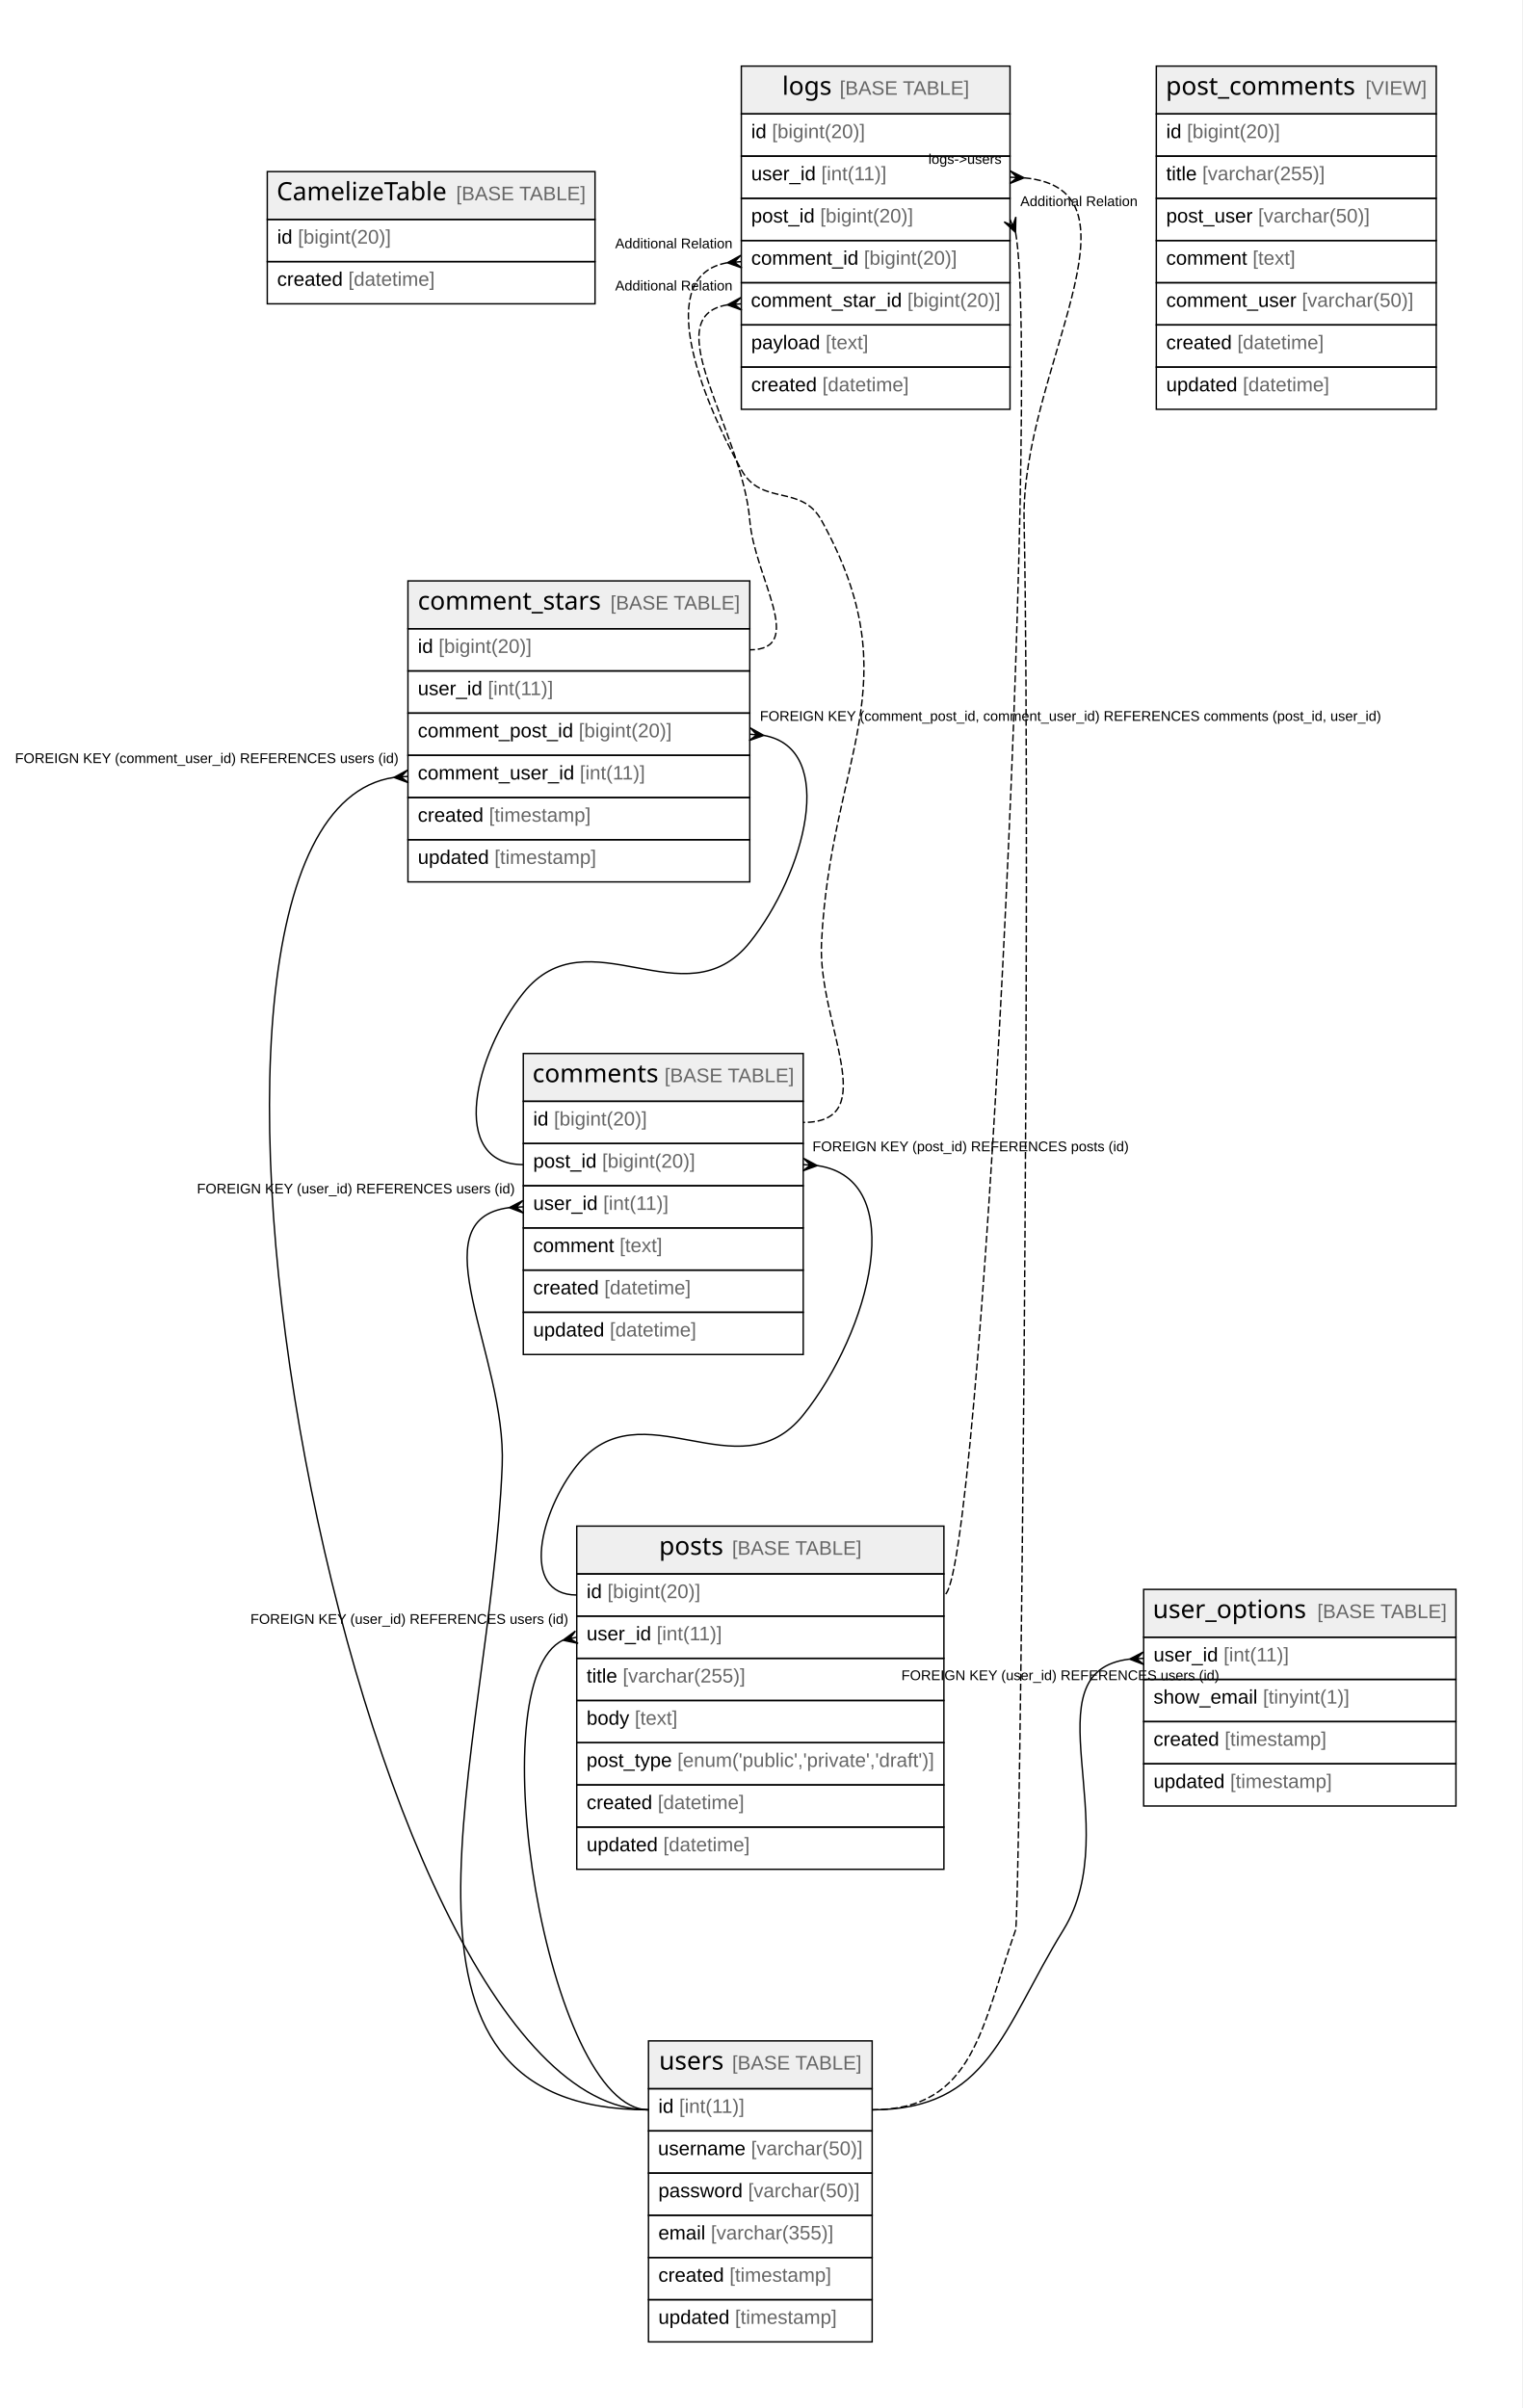
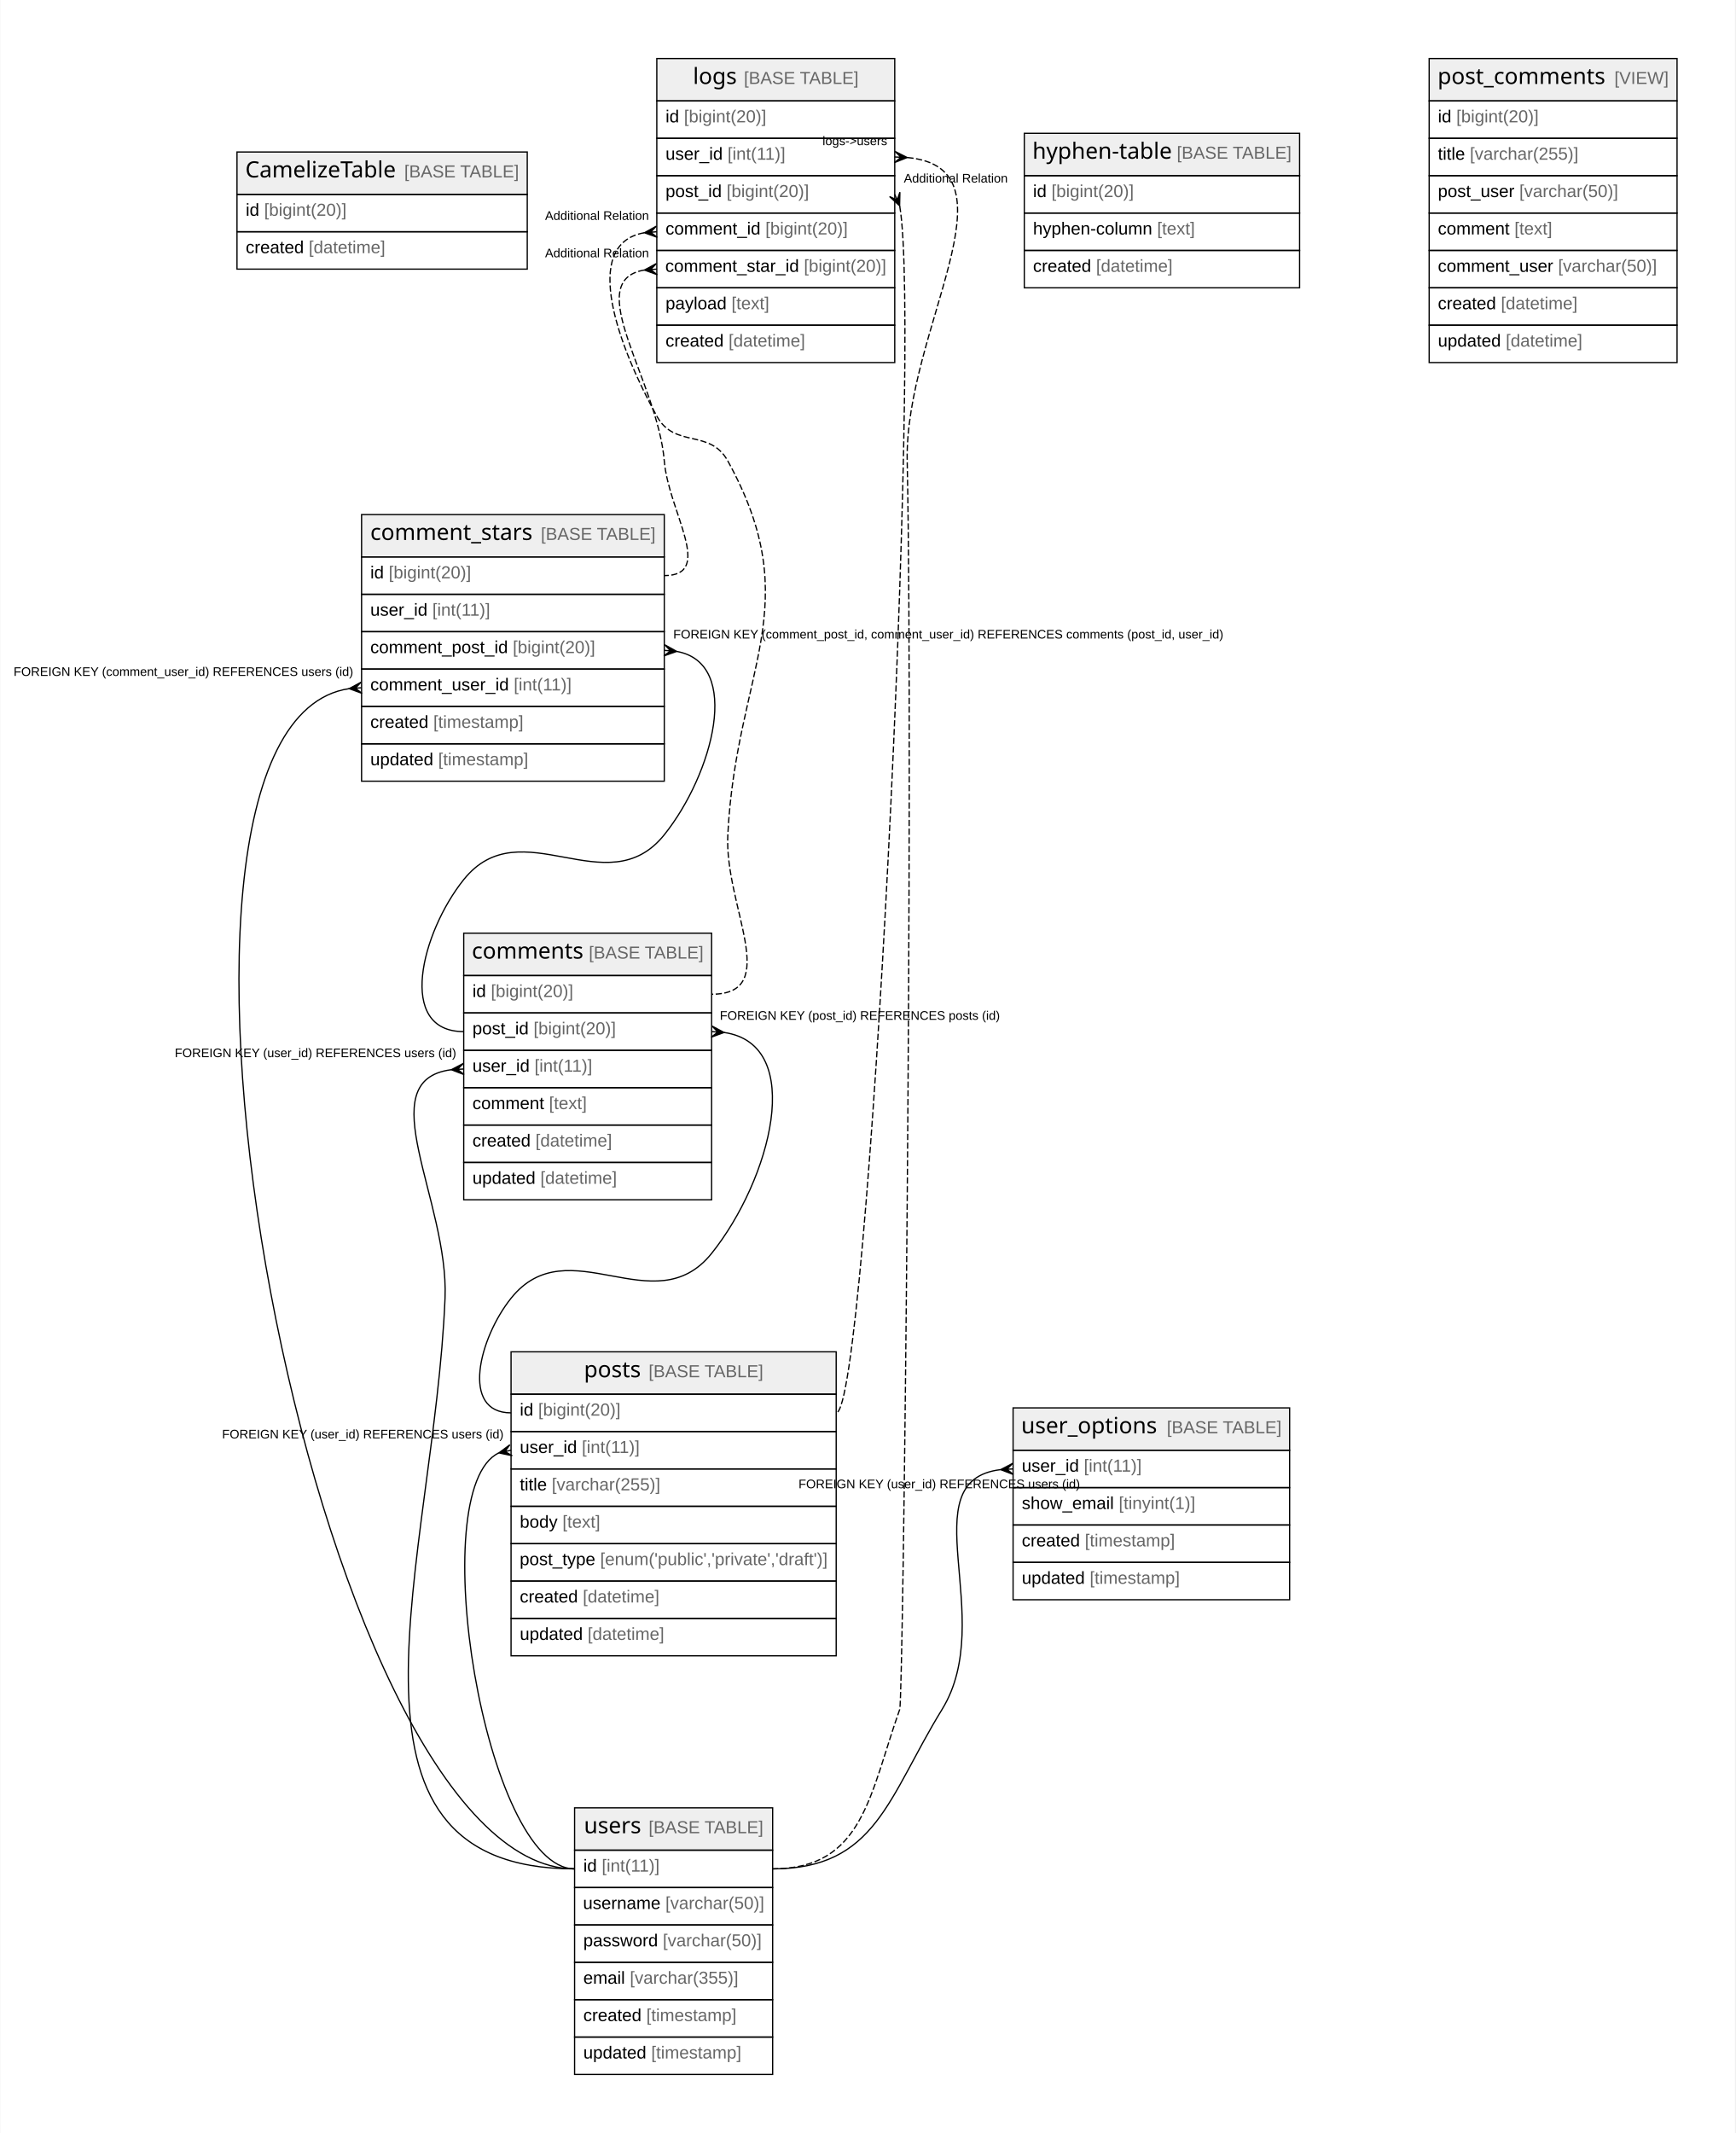
- <svg xmlns="http://www.w3.org/2000/svg" width="1082pt" height="1712pt" viewBox="0.00 0.00 1082.00 1712.00">
+ <svg xmlns="http://www.w3.org/2000/svg" width="1393pt" height="1712pt" viewBox="0.00 0.00 1392.50 1712.00">
  <g id="graph0" class="graph" transform="scale(1 1) rotate(0) translate(4 1708)">
-     <polygon fill="#ffffff" stroke="transparent" points="-4,4 -4,-1708 1078,-1708 1078,4 -4,4" />
+     <polygon fill="#ffffff" stroke="transparent" points="-4,4 -4,-1708 1388.5,-1708 1388.5,4 -4,4" />
    <g id="node1" class="node">
      <polygon fill="#efefef" stroke="transparent" points="186,-1552 186,-1586 419,-1586 419,-1552 186,-1552" />
      <polygon fill="none" stroke="#000000" points="186,-1552 186,-1586 419,-1586 419,-1552 186,-1552" />
      <text text-anchor="start" x="192.658" y="-1565.6" font-family="Arial Bold" font-size="18.00" fill="#000000">CamelizeTable</text>
      <text text-anchor="start" x="316.373" y="-1565.6" font-family="Arial" font-size="14.00" fill="#000000"> </text>
      <text text-anchor="start" x="320.262" y="-1565.6" font-family="Arial" font-size="14.00" fill="#666666">[BASE TABLE]</text>
      <polygon fill="none" stroke="#000000" points="186,-1522 186,-1552 419,-1552 419,-1522 186,-1522" />
      <text text-anchor="start" x="193" y="-1534.8" font-family="Arial" font-size="14.00" fill="#000000">id </text>
      <text text-anchor="start" x="207.786" y="-1534.8" font-family="Arial" font-size="14.00" fill="#666666">[bigint(20)]</text>
      <polygon fill="none" stroke="#000000" points="186,-1492 186,-1522 419,-1522 419,-1492 186,-1492" />
      <text text-anchor="start" x="193" y="-1504.8" font-family="Arial" font-size="14.00" fill="#000000">created </text>
      <text text-anchor="start" x="243.586" y="-1504.8" font-family="Arial" font-size="14.00" fill="#666666">[datetime]</text>
    </g>
    <g id="node2" class="node">
      <polygon fill="#efefef" stroke="transparent" points="286,-1261 286,-1295 529,-1295 529,-1261 286,-1261" />
      <polygon fill="none" stroke="#000000" points="286,-1261 286,-1295 529,-1295 529,-1261 286,-1261" />
      <text text-anchor="start" x="292.986" y="-1274.6" font-family="Arial Bold" font-size="18.00" fill="#000000">comment_stars</text>
      <text text-anchor="start" x="426.044" y="-1274.6" font-family="Arial" font-size="14.00" fill="#000000"> </text>
      <text text-anchor="start" x="429.934" y="-1274.6" font-family="Arial" font-size="14.00" fill="#666666">[BASE TABLE]</text>
      <polygon fill="none" stroke="#000000" points="286,-1231 286,-1261 529,-1261 529,-1231 286,-1231" />
      <text text-anchor="start" x="293" y="-1243.8" font-family="Arial" font-size="14.00" fill="#000000">id </text>
      <text text-anchor="start" x="307.786" y="-1243.8" font-family="Arial" font-size="14.00" fill="#666666">[bigint(20)]</text>
      <polygon fill="none" stroke="#000000" points="286,-1201 286,-1231 529,-1231 529,-1201 286,-1201" />
      <text text-anchor="start" x="293" y="-1213.8" font-family="Arial" font-size="14.00" fill="#000000">user_id </text>
      <text text-anchor="start" x="342.807" y="-1213.8" font-family="Arial" font-size="14.00" fill="#666666">[int(11)]</text>
      <polygon fill="none" stroke="#000000" points="286,-1171 286,-1201 529,-1201 529,-1171 286,-1171" />
      <text text-anchor="start" x="293" y="-1183.8" font-family="Arial" font-size="14.00" fill="#000000">comment_post_id </text>
      <text text-anchor="start" x="407.393" y="-1183.8" font-family="Arial" font-size="14.00" fill="#666666">[bigint(20)]</text>
      <polygon fill="none" stroke="#000000" points="286,-1141 286,-1171 529,-1171 529,-1141 286,-1141" />
      <text text-anchor="start" x="293" y="-1153.8" font-family="Arial" font-size="14.00" fill="#000000">comment_user_id </text>
      <text text-anchor="start" x="408.165" y="-1153.8" font-family="Arial" font-size="14.00" fill="#666666">[int(11)]</text>
      <polygon fill="none" stroke="#000000" points="286,-1111 286,-1141 529,-1141 529,-1111 286,-1111" />
      <text text-anchor="start" x="293" y="-1123.8" font-family="Arial" font-size="14.00" fill="#000000">created </text>
      <text text-anchor="start" x="343.586" y="-1123.8" font-family="Arial" font-size="14.00" fill="#666666">[timestamp]</text>
      <polygon fill="none" stroke="#000000" points="286,-1081 286,-1111 529,-1111 529,-1081 286,-1081" />
      <text text-anchor="start" x="293" y="-1093.8" font-family="Arial" font-size="14.00" fill="#000000">updated </text>
      <text text-anchor="start" x="347.496" y="-1093.8" font-family="Arial" font-size="14.00" fill="#666666">[timestamp]</text>
    </g>
    <g id="node3" class="node">
      <polygon fill="#efefef" stroke="transparent" points="368,-925 368,-959 567,-959 567,-925 368,-925" />
      <polygon fill="none" stroke="#000000" points="368,-925 368,-959 567,-959 567,-925 368,-925" />
      <text text-anchor="start" x="374.502" y="-938.6" font-family="Arial Bold" font-size="18.00" fill="#000000">comments</text>
      <text text-anchor="start" x="464.528" y="-938.6" font-family="Arial" font-size="14.00" fill="#000000"> </text>
      <text text-anchor="start" x="468.418" y="-938.6" font-family="Arial" font-size="14.00" fill="#666666">[BASE TABLE]</text>
      <polygon fill="none" stroke="#000000" points="368,-895 368,-925 567,-925 567,-895 368,-895" />
      <text text-anchor="start" x="375" y="-907.8" font-family="Arial" font-size="14.00" fill="#000000">id </text>
      <text text-anchor="start" x="389.786" y="-907.8" font-family="Arial" font-size="14.00" fill="#666666">[bigint(20)]</text>
      <polygon fill="none" stroke="#000000" points="368,-865 368,-895 567,-895 567,-865 368,-865" />
      <text text-anchor="start" x="375" y="-877.8" font-family="Arial" font-size="14.00" fill="#000000">post_id </text>
      <text text-anchor="start" x="424.034" y="-877.8" font-family="Arial" font-size="14.00" fill="#666666">[bigint(20)]</text>
      <polygon fill="none" stroke="#000000" points="368,-835 368,-865 567,-865 567,-835 368,-835" />
      <text text-anchor="start" x="375" y="-847.8" font-family="Arial" font-size="14.00" fill="#000000">user_id </text>
      <text text-anchor="start" x="424.807" y="-847.8" font-family="Arial" font-size="14.00" fill="#666666">[int(11)]</text>
      <polygon fill="none" stroke="#000000" points="368,-805 368,-835 567,-835 567,-805 368,-805" />
      <text text-anchor="start" x="375" y="-817.8" font-family="Arial" font-size="14.00" fill="#000000">comment </text>
      <text text-anchor="start" x="436.462" y="-817.8" font-family="Arial" font-size="14.00" fill="#666666">[text]</text>
      <polygon fill="none" stroke="#000000" points="368,-775 368,-805 567,-805 567,-775 368,-775" />
      <text text-anchor="start" x="375" y="-787.8" font-family="Arial" font-size="14.00" fill="#000000">created </text>
      <text text-anchor="start" x="425.586" y="-787.8" font-family="Arial" font-size="14.00" fill="#666666">[datetime]</text>
      <polygon fill="none" stroke="#000000" points="368,-745 368,-775 567,-775 567,-745 368,-745" />
      <text text-anchor="start" x="375" y="-757.8" font-family="Arial" font-size="14.00" fill="#000000">updated </text>
      <text text-anchor="start" x="429.496" y="-757.8" font-family="Arial" font-size="14.00" fill="#666666">[datetime]</text>
    </g>
    <g id="edge2" class="edge">
      <path fill="none" stroke="#000000" d="M538.992,-1185.156C592.032,-1175.563 567.876,-1086.529 529,-1038 483.158,-980.775 413.842,-1059.225 368,-1002 334.099,-959.682 313.778,-880 368,-880" />
      <polygon fill="#000000" stroke="#000000" points="538.965,-1185.158 528.621,-1181.516 533.982,-1185.579 529,-1186 529,-1186 529,-1186 533.982,-1185.579 529.379,-1190.484 538.965,-1185.158 538.965,-1185.158" />
      <text text-anchor="start" x="536.182" y="-1195.5" font-family="Arial" font-size="10.00" fill="#000000">FOREIGN KEY (comment_post_id, comment_user_id) REFERENCES comments (post_id, user_id)</text>
    </g>
-     <g id="node8" class="node">
+     <g id="node9" class="node">
      <polygon fill="#efefef" stroke="transparent" points="457,-223 457,-257 616,-257 616,-223 457,-223" />
      <polygon fill="none" stroke="#000000" points="457,-223 457,-257 616,-257 616,-223 457,-223" />
      <text text-anchor="start" x="464.499" y="-236.6" font-family="Arial Bold" font-size="18.00" fill="#000000">users</text>
      <text text-anchor="start" x="512.531" y="-236.6" font-family="Arial" font-size="14.00" fill="#000000"> </text>
      <text text-anchor="start" x="516.421" y="-236.6" font-family="Arial" font-size="14.00" fill="#666666">[BASE TABLE]</text>
      <polygon fill="none" stroke="#000000" points="457,-193 457,-223 616,-223 616,-193 457,-193" />
      <text text-anchor="start" x="464" y="-205.8" font-family="Arial" font-size="14.00" fill="#000000">id </text>
      <text text-anchor="start" x="478.786" y="-205.8" font-family="Arial" font-size="14.00" fill="#666666">[int(11)]</text>
      <polygon fill="none" stroke="#000000" points="457,-163 457,-193 616,-193 616,-163 457,-163" />
      <text text-anchor="start" x="463.748" y="-175.8" font-family="Arial" font-size="14.00" fill="#000000">username </text>
      <text text-anchor="start" x="529.893" y="-175.8" font-family="Arial" font-size="14.00" fill="#666666">[varchar(50)]</text>
      <polygon fill="none" stroke="#000000" points="457,-133 457,-163 616,-163 616,-133 457,-133" />
      <text text-anchor="start" x="464" y="-145.8" font-family="Arial" font-size="14.00" fill="#000000">password </text>
      <text text-anchor="start" x="527.807" y="-145.8" font-family="Arial" font-size="14.00" fill="#666666">[varchar(50)]</text>
      <polygon fill="none" stroke="#000000" points="457,-103 457,-133 616,-133 616,-103 457,-103" />
      <text text-anchor="start" x="464" y="-115.8" font-family="Arial" font-size="14.00" fill="#000000">email </text>
      <text text-anchor="start" x="501.345" y="-115.8" font-family="Arial" font-size="14.00" fill="#666666">[varchar(355)]</text>
      <polygon fill="none" stroke="#000000" points="457,-73 457,-103 616,-103 616,-73 457,-73" />
      <text text-anchor="start" x="464" y="-85.8" font-family="Arial" font-size="14.00" fill="#000000">created </text>
      <text text-anchor="start" x="514.586" y="-85.8" font-family="Arial" font-size="14.00" fill="#666666">[timestamp]</text>
      <polygon fill="none" stroke="#000000" points="457,-43 457,-73 616,-73 616,-43 457,-43" />
      <text text-anchor="start" x="464" y="-55.8" font-family="Arial" font-size="14.00" fill="#000000">updated </text>
      <text text-anchor="start" x="518.496" y="-55.8" font-family="Arial" font-size="14.00" fill="#666666">[timestamp]</text>
    </g>
    <g id="edge1" class="edge">
      <path fill="none" stroke="#000000" d="M275.951,-1155.27C77.456,-1125.695 246.383,-208 457,-208" />
      <polygon fill="#000000" stroke="#000000" points="276.026,-1155.275 285.674,-1160.488 281.013,-1155.638 286,-1156 286,-1156 286,-1156 281.013,-1155.638 286.326,-1151.512 276.026,-1155.275 276.026,-1155.275" />
      <text text-anchor="start" x="6.669" y="-1165.5" font-family="Arial" font-size="10.00" fill="#000000">FOREIGN KEY (comment_user_id) REFERENCES users (id)</text>
    </g>
-     <g id="node6" class="node">
+     <g id="node7" class="node">
      <polygon fill="#efefef" stroke="transparent" points="406,-589 406,-623 667,-623 667,-589 406,-589" />
      <polygon fill="none" stroke="#000000" points="406,-589 406,-623 667,-623 667,-589 406,-589" />
      <text text-anchor="start" x="464.512" y="-602.6" font-family="Arial Bold" font-size="18.00" fill="#000000">posts</text>
      <text text-anchor="start" x="512.518" y="-602.6" font-family="Arial" font-size="14.00" fill="#000000"> </text>
      <text text-anchor="start" x="516.408" y="-602.6" font-family="Arial" font-size="14.00" fill="#666666">[BASE TABLE]</text>
      <polygon fill="none" stroke="#000000" points="406,-559 406,-589 667,-589 667,-559 406,-559" />
      <text text-anchor="start" x="413" y="-571.8" font-family="Arial" font-size="14.00" fill="#000000">id </text>
      <text text-anchor="start" x="427.786" y="-571.8" font-family="Arial" font-size="14.00" fill="#666666">[bigint(20)]</text>
      <polygon fill="none" stroke="#000000" points="406,-529 406,-559 667,-559 667,-529 406,-529" />
      <text text-anchor="start" x="413" y="-541.8" font-family="Arial" font-size="14.00" fill="#000000">user_id </text>
      <text text-anchor="start" x="462.807" y="-541.8" font-family="Arial" font-size="14.00" fill="#666666">[int(11)]</text>
      <polygon fill="none" stroke="#000000" points="406,-499 406,-529 667,-529 667,-499 406,-499" />
      <text text-anchor="start" x="413" y="-511.8" font-family="Arial" font-size="14.00" fill="#000000">title </text>
      <text text-anchor="start" x="438.676" y="-511.8" font-family="Arial" font-size="14.00" fill="#666666">[varchar(255)]</text>
      <polygon fill="none" stroke="#000000" points="406,-469 406,-499 667,-499 667,-469 406,-469" />
      <text text-anchor="start" x="413" y="-481.8" font-family="Arial" font-size="14.00" fill="#000000">body </text>
      <text text-anchor="start" x="447.248" y="-481.8" font-family="Arial" font-size="14.00" fill="#666666">[text]</text>
      <polygon fill="none" stroke="#000000" points="406,-439 406,-469 667,-469 667,-439 406,-439" />
      <text text-anchor="start" x="412.923" y="-451.8" font-family="Arial" font-size="14.00" fill="#000000">post_type </text>
      <text text-anchor="start" x="477.523" y="-451.8" font-family="Arial" font-size="14.00" fill="#666666">[enum('public','private','draft')]</text>
      <polygon fill="none" stroke="#000000" points="406,-409 406,-439 667,-439 667,-409 406,-409" />
      <text text-anchor="start" x="413" y="-421.8" font-family="Arial" font-size="14.00" fill="#000000">created </text>
      <text text-anchor="start" x="463.586" y="-421.8" font-family="Arial" font-size="14.00" fill="#666666">[datetime]</text>
      <polygon fill="none" stroke="#000000" points="406,-379 406,-409 667,-409 667,-379 406,-379" />
      <text text-anchor="start" x="413" y="-391.8" font-family="Arial" font-size="14.00" fill="#000000">updated </text>
      <text text-anchor="start" x="467.496" y="-391.8" font-family="Arial" font-size="14.00" fill="#666666">[datetime]</text>
    </g>
    <g id="edge3" class="edge">
      <path fill="none" stroke="#000000" d="M577.011,-879.312C643.407,-869.665 614.24,-760.969 567,-702 521.158,-644.775 451.842,-723.225 406,-666 380.436,-634.088 365.111,-574 406,-574" />
      <polygon fill="#000000" stroke="#000000" points="576.976,-879.314 566.691,-875.511 571.988,-879.657 567,-880 567,-880 567,-880 571.988,-879.657 567.309,-884.489 576.976,-879.314 576.976,-879.314" />
      <text text-anchor="start" x="573.563" y="-889.5" font-family="Arial" font-size="10.00" fill="#000000">FOREIGN KEY (post_id) REFERENCES posts (id)</text>
    </g>
    <g id="edge4" class="edge">
      <path fill="none" stroke="#000000" d="M357.845,-849.394C292.126,-840.875 356.186,-744.298 353,-666 344.513,-457.435 248.262,-208 457,-208" />
      <polygon fill="#000000" stroke="#000000" points="358.018,-849.404 367.732,-854.492 363.009,-849.702 368,-850 368,-850 368,-850 363.009,-849.702 368.268,-845.508 358.018,-849.404 358.018,-849.404" />
      <text text-anchor="start" x="136.012" y="-859.5" font-family="Arial" font-size="10.00" fill="#000000">FOREIGN KEY (user_id) REFERENCES users (id)</text>
    </g>
    <g id="node4" class="node">
+       <polygon fill="#efefef" stroke="transparent" points="818,-1567 818,-1601 1039,-1601 1039,-1567 818,-1567" />
+       <polygon fill="none" stroke="#000000" points="818,-1567 818,-1601 1039,-1601 1039,-1567 818,-1567" />
+       <text text-anchor="start" x="824.511" y="-1580.6" font-family="Arial Bold" font-size="18.00" fill="#000000">hyphen-table</text>
+       <text text-anchor="start" x="936.519" y="-1580.6" font-family="Arial" font-size="14.00" fill="#000000"> </text>
+       <text text-anchor="start" x="940.409" y="-1580.6" font-family="Arial" font-size="14.00" fill="#666666">[BASE TABLE]</text>
+       <polygon fill="none" stroke="#000000" points="818,-1537 818,-1567 1039,-1567 1039,-1537 818,-1537" />
+       <text text-anchor="start" x="825" y="-1549.8" font-family="Arial" font-size="14.00" fill="#000000">id </text>
+       <text text-anchor="start" x="839.786" y="-1549.8" font-family="Arial" font-size="14.00" fill="#666666">[bigint(20)]</text>
+       <polygon fill="none" stroke="#000000" points="818,-1507 818,-1537 1039,-1537 1039,-1507 818,-1507" />
+       <text text-anchor="start" x="825" y="-1519.8" font-family="Arial" font-size="14.00" fill="#000000">hyphen-column </text>
+       <text text-anchor="start" x="924.613" y="-1519.8" font-family="Arial" font-size="14.00" fill="#666666">[text]</text>
+       <polygon fill="none" stroke="#000000" points="818,-1477 818,-1507 1039,-1507 1039,-1477 818,-1477" />
+       <text text-anchor="start" x="825" y="-1489.8" font-family="Arial" font-size="14.00" fill="#000000">created </text>
+       <text text-anchor="start" x="875.586" y="-1489.8" font-family="Arial" font-size="14.00" fill="#666666">[datetime]</text>
+     </g>
+     <g id="node5" class="node">
      <polygon fill="#efefef" stroke="transparent" points="523,-1627 523,-1661 714,-1661 714,-1627 523,-1627" />
      <polygon fill="none" stroke="#000000" points="523,-1627 523,-1661 714,-1661 714,-1627 523,-1627" />
      <text text-anchor="start" x="552.014" y="-1640.6" font-family="Arial Bold" font-size="18.00" fill="#000000">logs</text>
      <text text-anchor="start" x="589.016" y="-1640.6" font-family="Arial" font-size="14.00" fill="#000000"> </text>
      <text text-anchor="start" x="592.906" y="-1640.6" font-family="Arial" font-size="14.00" fill="#666666">[BASE TABLE]</text>
      <polygon fill="none" stroke="#000000" points="523,-1597 523,-1627 714,-1627 714,-1597 523,-1597" />
      <text text-anchor="start" x="530" y="-1609.8" font-family="Arial" font-size="14.00" fill="#000000">id </text>
      <text text-anchor="start" x="544.786" y="-1609.8" font-family="Arial" font-size="14.00" fill="#666666">[bigint(20)]</text>
      <polygon fill="none" stroke="#000000" points="523,-1567 523,-1597 714,-1597 714,-1567 523,-1567" />
      <text text-anchor="start" x="530" y="-1579.8" font-family="Arial" font-size="14.00" fill="#000000">user_id </text>
      <text text-anchor="start" x="579.807" y="-1579.8" font-family="Arial" font-size="14.00" fill="#666666">[int(11)]</text>
      <polygon fill="none" stroke="#000000" points="523,-1537 523,-1567 714,-1567 714,-1537 523,-1537" />
      <text text-anchor="start" x="530" y="-1549.8" font-family="Arial" font-size="14.00" fill="#000000">post_id </text>
      <text text-anchor="start" x="579.034" y="-1549.8" font-family="Arial" font-size="14.00" fill="#666666">[bigint(20)]</text>
      <polygon fill="none" stroke="#000000" points="523,-1507 523,-1537 714,-1537 714,-1507 523,-1507" />
      <text text-anchor="start" x="530" y="-1519.8" font-family="Arial" font-size="14.00" fill="#000000">comment_id </text>
      <text text-anchor="start" x="610.144" y="-1519.8" font-family="Arial" font-size="14.00" fill="#666666">[bigint(20)]</text>
      <polygon fill="none" stroke="#000000" points="523,-1477 523,-1507 714,-1507 714,-1477 523,-1477" />
      <text text-anchor="start" x="529.793" y="-1489.8" font-family="Arial" font-size="14.00" fill="#000000">comment_star_id </text>
      <text text-anchor="start" x="641.062" y="-1489.8" font-family="Arial" font-size="14.00" fill="#666666">[bigint(20)]</text>
      <polygon fill="none" stroke="#000000" points="523,-1447 523,-1477 714,-1477 714,-1447 523,-1447" />
      <text text-anchor="start" x="530" y="-1459.8" font-family="Arial" font-size="14.00" fill="#000000">payload </text>
      <text text-anchor="start" x="582.931" y="-1459.8" font-family="Arial" font-size="14.00" fill="#666666">[text]</text>
      <polygon fill="none" stroke="#000000" points="523,-1417 523,-1447 714,-1447 714,-1417 523,-1417" />
      <text text-anchor="start" x="530" y="-1429.8" font-family="Arial" font-size="14.00" fill="#000000">created </text>
      <text text-anchor="start" x="580.586" y="-1429.8" font-family="Arial" font-size="14.00" fill="#666666">[datetime]</text>
    </g>
    <g id="edge10" class="edge">
      <path fill="none" stroke="#000000" stroke-dasharray="5,2" d="M512.962,-1491.248C461.845,-1482.675 523.659,-1402.53 529,-1338 532.372,-1297.25 569.889,-1246 529,-1246" />
      <polygon fill="#000000" stroke="#000000" points="513.028,-1491.253 522.664,-1496.487 518.014,-1491.626 523,-1492 523,-1492 523,-1492 518.014,-1491.626 523.336,-1487.513 513.028,-1491.253 513.028,-1491.253" />
      <text text-anchor="start" x="433.306" y="-1501.5" font-family="Arial" font-size="10.00" fill="#000000">Additional Relation</text>
    </g>
    <g id="edge9" class="edge">
      <path fill="none" stroke="#000000" stroke-dasharray="5,2" d="M512.765,-1521.152C461.07,-1511.865 493.047,-1428.344 523,-1374 537.463,-1347.759 565.537,-1364.241 580,-1338 644.361,-1221.229 586.745,-1171.163 580,-1038 577.107,-980.892 624.182,-910 567,-910" />
      <polygon fill="#000000" stroke="#000000" points="513.034,-1521.175 522.629,-1526.485 518.017,-1521.587 523,-1522 523,-1522 523,-1522 518.017,-1521.587 523.371,-1517.515 513.034,-1521.175 513.034,-1521.175" />
      <text text-anchor="start" x="433.306" y="-1531.5" font-family="Arial" font-size="10.00" fill="#000000">Additional Relation</text>
    </g>
    <g id="edge8" class="edge">
      <path fill="none" stroke="#000000" stroke-dasharray="5,2" d="M717.98,-1542.634C735.848,-1442.547 692.631,-574 667,-574" />
      <polygon fill="#000000" stroke="#000000" points="717.911,-1542.797 709.859,-1550.24 715.956,-1547.398 714,-1552 714,-1552 714,-1552 715.956,-1547.398 718.141,-1553.76 717.911,-1542.797 717.911,-1542.797" />
      <text text-anchor="start" x="721.306" y="-1561.5" font-family="Arial" font-size="10.00" fill="#000000">Additional Relation</text>
    </g>
    <g id="edge7" class="edge">
      <path fill="none" stroke="#000000" stroke-dasharray="5,2" d="M724.13,-1581.558C815.958,-1573.033 721.851,-1442.91 724,-1338 729.152,-1086.466 720.917,-344.228 718,-336 693.694,-267.438 688.742,-208 616,-208" />
      <polygon fill="#000000" stroke="#000000" points="723.99,-1581.564 713.804,-1577.504 718.995,-1581.782 714,-1582 714,-1582 714,-1582 718.995,-1581.782 714.196,-1586.496 723.99,-1581.564 723.99,-1581.564" />
      <text text-anchor="start" x="656.016" y="-1591.5" font-family="Arial" font-size="10.00" fill="#000000">logs-&gt;users</text>
    </g>
-     <g id="node5" class="node">
-       <polygon fill="#efefef" stroke="transparent" points="818,-1627 818,-1661 1017,-1661 1017,-1627 818,-1627" />
-       <polygon fill="none" stroke="#000000" points="818,-1627 818,-1661 1017,-1661 1017,-1627 818,-1627" />
-       <text text-anchor="start" x="824.76" y="-1640.6" font-family="Arial Bold" font-size="18.00" fill="#000000">post_comments</text>
-       <text text-anchor="start" x="962.792" y="-1640.6" font-family="Arial" font-size="14.00" fill="#000000"> </text>
-       <text text-anchor="start" x="966.682" y="-1640.6" font-family="Arial" font-size="14.00" fill="#666666">[VIEW]</text>
-       <polygon fill="none" stroke="#000000" points="818,-1597 818,-1627 1017,-1627 1017,-1597 818,-1597" />
-       <text text-anchor="start" x="825" y="-1609.8" font-family="Arial" font-size="14.00" fill="#000000">id </text>
-       <text text-anchor="start" x="839.786" y="-1609.8" font-family="Arial" font-size="14.00" fill="#666666">[bigint(20)]</text>
-       <polygon fill="none" stroke="#000000" points="818,-1567 818,-1597 1017,-1597 1017,-1567 818,-1567" />
-       <text text-anchor="start" x="825" y="-1579.8" font-family="Arial" font-size="14.00" fill="#000000">title </text>
-       <text text-anchor="start" x="850.676" y="-1579.8" font-family="Arial" font-size="14.00" fill="#666666">[varchar(255)]</text>
-       <polygon fill="none" stroke="#000000" points="818,-1537 818,-1567 1017,-1567 1017,-1537 818,-1537" />
-       <text text-anchor="start" x="825" y="-1549.8" font-family="Arial" font-size="14.00" fill="#000000">post_user </text>
-       <text text-anchor="start" x="890.372" y="-1549.8" font-family="Arial" font-size="14.00" fill="#666666">[varchar(50)]</text>
-       <polygon fill="none" stroke="#000000" points="818,-1507 818,-1537 1017,-1537 1017,-1507 818,-1507" />
-       <text text-anchor="start" x="825" y="-1519.8" font-family="Arial" font-size="14.00" fill="#000000">comment </text>
-       <text text-anchor="start" x="886.462" y="-1519.8" font-family="Arial" font-size="14.00" fill="#666666">[text]</text>
-       <polygon fill="none" stroke="#000000" points="818,-1477 818,-1507 1017,-1507 1017,-1477 818,-1477" />
-       <text text-anchor="start" x="825" y="-1489.8" font-family="Arial" font-size="14.00" fill="#000000">comment_user </text>
-       <text text-anchor="start" x="921.482" y="-1489.8" font-family="Arial" font-size="14.00" fill="#666666">[varchar(50)]</text>
-       <polygon fill="none" stroke="#000000" points="818,-1447 818,-1477 1017,-1477 1017,-1447 818,-1447" />
-       <text text-anchor="start" x="825" y="-1459.8" font-family="Arial" font-size="14.00" fill="#000000">created </text>
-       <text text-anchor="start" x="875.586" y="-1459.8" font-family="Arial" font-size="14.00" fill="#666666">[datetime]</text>
-       <polygon fill="none" stroke="#000000" points="818,-1417 818,-1447 1017,-1447 1017,-1417 818,-1417" />
-       <text text-anchor="start" x="825" y="-1429.8" font-family="Arial" font-size="14.00" fill="#000000">updated </text>
-       <text text-anchor="start" x="879.496" y="-1429.8" font-family="Arial" font-size="14.00" fill="#666666">[datetime]</text>
+     <g id="node6" class="node">
+       <polygon fill="#efefef" stroke="transparent" points="1143,-1627 1143,-1661 1342,-1661 1342,-1627 1143,-1627" />
+       <polygon fill="none" stroke="#000000" points="1143,-1627 1143,-1661 1342,-1661 1342,-1627 1143,-1627" />
+       <text text-anchor="start" x="1149.76" y="-1640.6" font-family="Arial Bold" font-size="18.00" fill="#000000">post_comments</text>
+       <text text-anchor="start" x="1287.792" y="-1640.6" font-family="Arial" font-size="14.00" fill="#000000"> </text>
+       <text text-anchor="start" x="1291.682" y="-1640.6" font-family="Arial" font-size="14.00" fill="#666666">[VIEW]</text>
+       <polygon fill="none" stroke="#000000" points="1143,-1597 1143,-1627 1342,-1627 1342,-1597 1143,-1597" />
+       <text text-anchor="start" x="1150" y="-1609.8" font-family="Arial" font-size="14.00" fill="#000000">id </text>
+       <text text-anchor="start" x="1164.786" y="-1609.8" font-family="Arial" font-size="14.00" fill="#666666">[bigint(20)]</text>
+       <polygon fill="none" stroke="#000000" points="1143,-1567 1143,-1597 1342,-1597 1342,-1567 1143,-1567" />
+       <text text-anchor="start" x="1150" y="-1579.8" font-family="Arial" font-size="14.00" fill="#000000">title </text>
+       <text text-anchor="start" x="1175.676" y="-1579.8" font-family="Arial" font-size="14.00" fill="#666666">[varchar(255)]</text>
+       <polygon fill="none" stroke="#000000" points="1143,-1537 1143,-1567 1342,-1567 1342,-1537 1143,-1537" />
+       <text text-anchor="start" x="1150" y="-1549.8" font-family="Arial" font-size="14.00" fill="#000000">post_user </text>
+       <text text-anchor="start" x="1215.372" y="-1549.8" font-family="Arial" font-size="14.00" fill="#666666">[varchar(50)]</text>
+       <polygon fill="none" stroke="#000000" points="1143,-1507 1143,-1537 1342,-1537 1342,-1507 1143,-1507" />
+       <text text-anchor="start" x="1150" y="-1519.8" font-family="Arial" font-size="14.00" fill="#000000">comment </text>
+       <text text-anchor="start" x="1211.462" y="-1519.8" font-family="Arial" font-size="14.00" fill="#666666">[text]</text>
+       <polygon fill="none" stroke="#000000" points="1143,-1477 1143,-1507 1342,-1507 1342,-1477 1143,-1477" />
+       <text text-anchor="start" x="1150" y="-1489.8" font-family="Arial" font-size="14.00" fill="#000000">comment_user </text>
+       <text text-anchor="start" x="1246.482" y="-1489.8" font-family="Arial" font-size="14.00" fill="#666666">[varchar(50)]</text>
+       <polygon fill="none" stroke="#000000" points="1143,-1447 1143,-1477 1342,-1477 1342,-1447 1143,-1447" />
+       <text text-anchor="start" x="1150" y="-1459.8" font-family="Arial" font-size="14.00" fill="#000000">created </text>
+       <text text-anchor="start" x="1200.586" y="-1459.8" font-family="Arial" font-size="14.00" fill="#666666">[datetime]</text>
+       <polygon fill="none" stroke="#000000" points="1143,-1417 1143,-1447 1342,-1447 1342,-1417 1143,-1417" />
+       <text text-anchor="start" x="1150" y="-1429.8" font-family="Arial" font-size="14.00" fill="#000000">updated </text>
+       <text text-anchor="start" x="1204.496" y="-1429.8" font-family="Arial" font-size="14.00" fill="#666666">[datetime]</text>
    </g>
    <g id="edge5" class="edge">
      <path fill="none" stroke="#000000" d="M396.203,-541.854C335.313,-513.238 385.018,-208 457,-208" />
      <polygon fill="#000000" stroke="#000000" points="396.231,-541.861 405.037,-548.396 401.116,-542.93 406,-544 406,-544 406,-544 401.116,-542.93 406.963,-539.604 396.231,-541.861 396.231,-541.861" />
      <text text-anchor="start" x="174.012" y="-553.5" font-family="Arial" font-size="10.00" fill="#000000">FOREIGN KEY (user_id) REFERENCES users (id)</text>
    </g>
-     <g id="node7" class="node">
+     <g id="node8" class="node">
      <polygon fill="#efefef" stroke="transparent" points="809,-544 809,-578 1031,-578 1031,-544 809,-544" />
      <polygon fill="none" stroke="#000000" points="809,-544 809,-578 1031,-578 1031,-544 809,-544" />
      <text text-anchor="start" x="815.506" y="-557.6" font-family="Arial Bold" font-size="18.00" fill="#000000">user_options</text>
      <text text-anchor="start" x="928.524" y="-557.6" font-family="Arial" font-size="14.00" fill="#000000"> </text>
      <text text-anchor="start" x="932.414" y="-557.6" font-family="Arial" font-size="14.00" fill="#666666">[BASE TABLE]</text>
      <polygon fill="none" stroke="#000000" points="809,-514 809,-544 1031,-544 1031,-514 809,-514" />
      <text text-anchor="start" x="816" y="-526.8" font-family="Arial" font-size="14.00" fill="#000000">user_id </text>
      <text text-anchor="start" x="865.807" y="-526.8" font-family="Arial" font-size="14.00" fill="#666666">[int(11)]</text>
      <polygon fill="none" stroke="#000000" points="809,-484 809,-514 1031,-514 1031,-484 809,-484" />
      <text text-anchor="start" x="816" y="-496.8" font-family="Arial" font-size="14.00" fill="#000000">show_email </text>
      <text text-anchor="start" x="893.813" y="-496.8" font-family="Arial" font-size="14.00" fill="#666666">[tinyint(1)]</text>
      <polygon fill="none" stroke="#000000" points="809,-454 809,-484 1031,-484 1031,-454 809,-454" />
      <text text-anchor="start" x="816" y="-466.8" font-family="Arial" font-size="14.00" fill="#000000">created </text>
      <text text-anchor="start" x="866.586" y="-466.8" font-family="Arial" font-size="14.00" fill="#666666">[timestamp]</text>
      <polygon fill="none" stroke="#000000" points="809,-424 809,-454 1031,-454 1031,-424 809,-424" />
      <text text-anchor="start" x="816" y="-436.8" font-family="Arial" font-size="14.00" fill="#000000">updated </text>
      <text text-anchor="start" x="870.496" y="-436.8" font-family="Arial" font-size="14.00" fill="#666666">[timestamp]</text>
    </g>
    <g id="edge6" class="edge">
      <path fill="none" stroke="#000000" d="M798.826,-528.421C725.852,-519.486 796.937,-409.058 752,-336 708.513,-265.298 699.005,-208 616,-208" />
      <polygon fill="#000000" stroke="#000000" points="799.016,-528.432 808.744,-533.493 804.008,-528.716 809,-529 809,-529 809,-529 804.008,-528.716 809.256,-524.507 799.016,-528.432 799.016,-528.432" />
      <text text-anchor="start" x="636.762" y="-513.5" font-family="Arial" font-size="10.00" fill="#000000">FOREIGN KEY (user_id) REFERENCES users (id)</text>
    </g>
  </g>
</svg>
